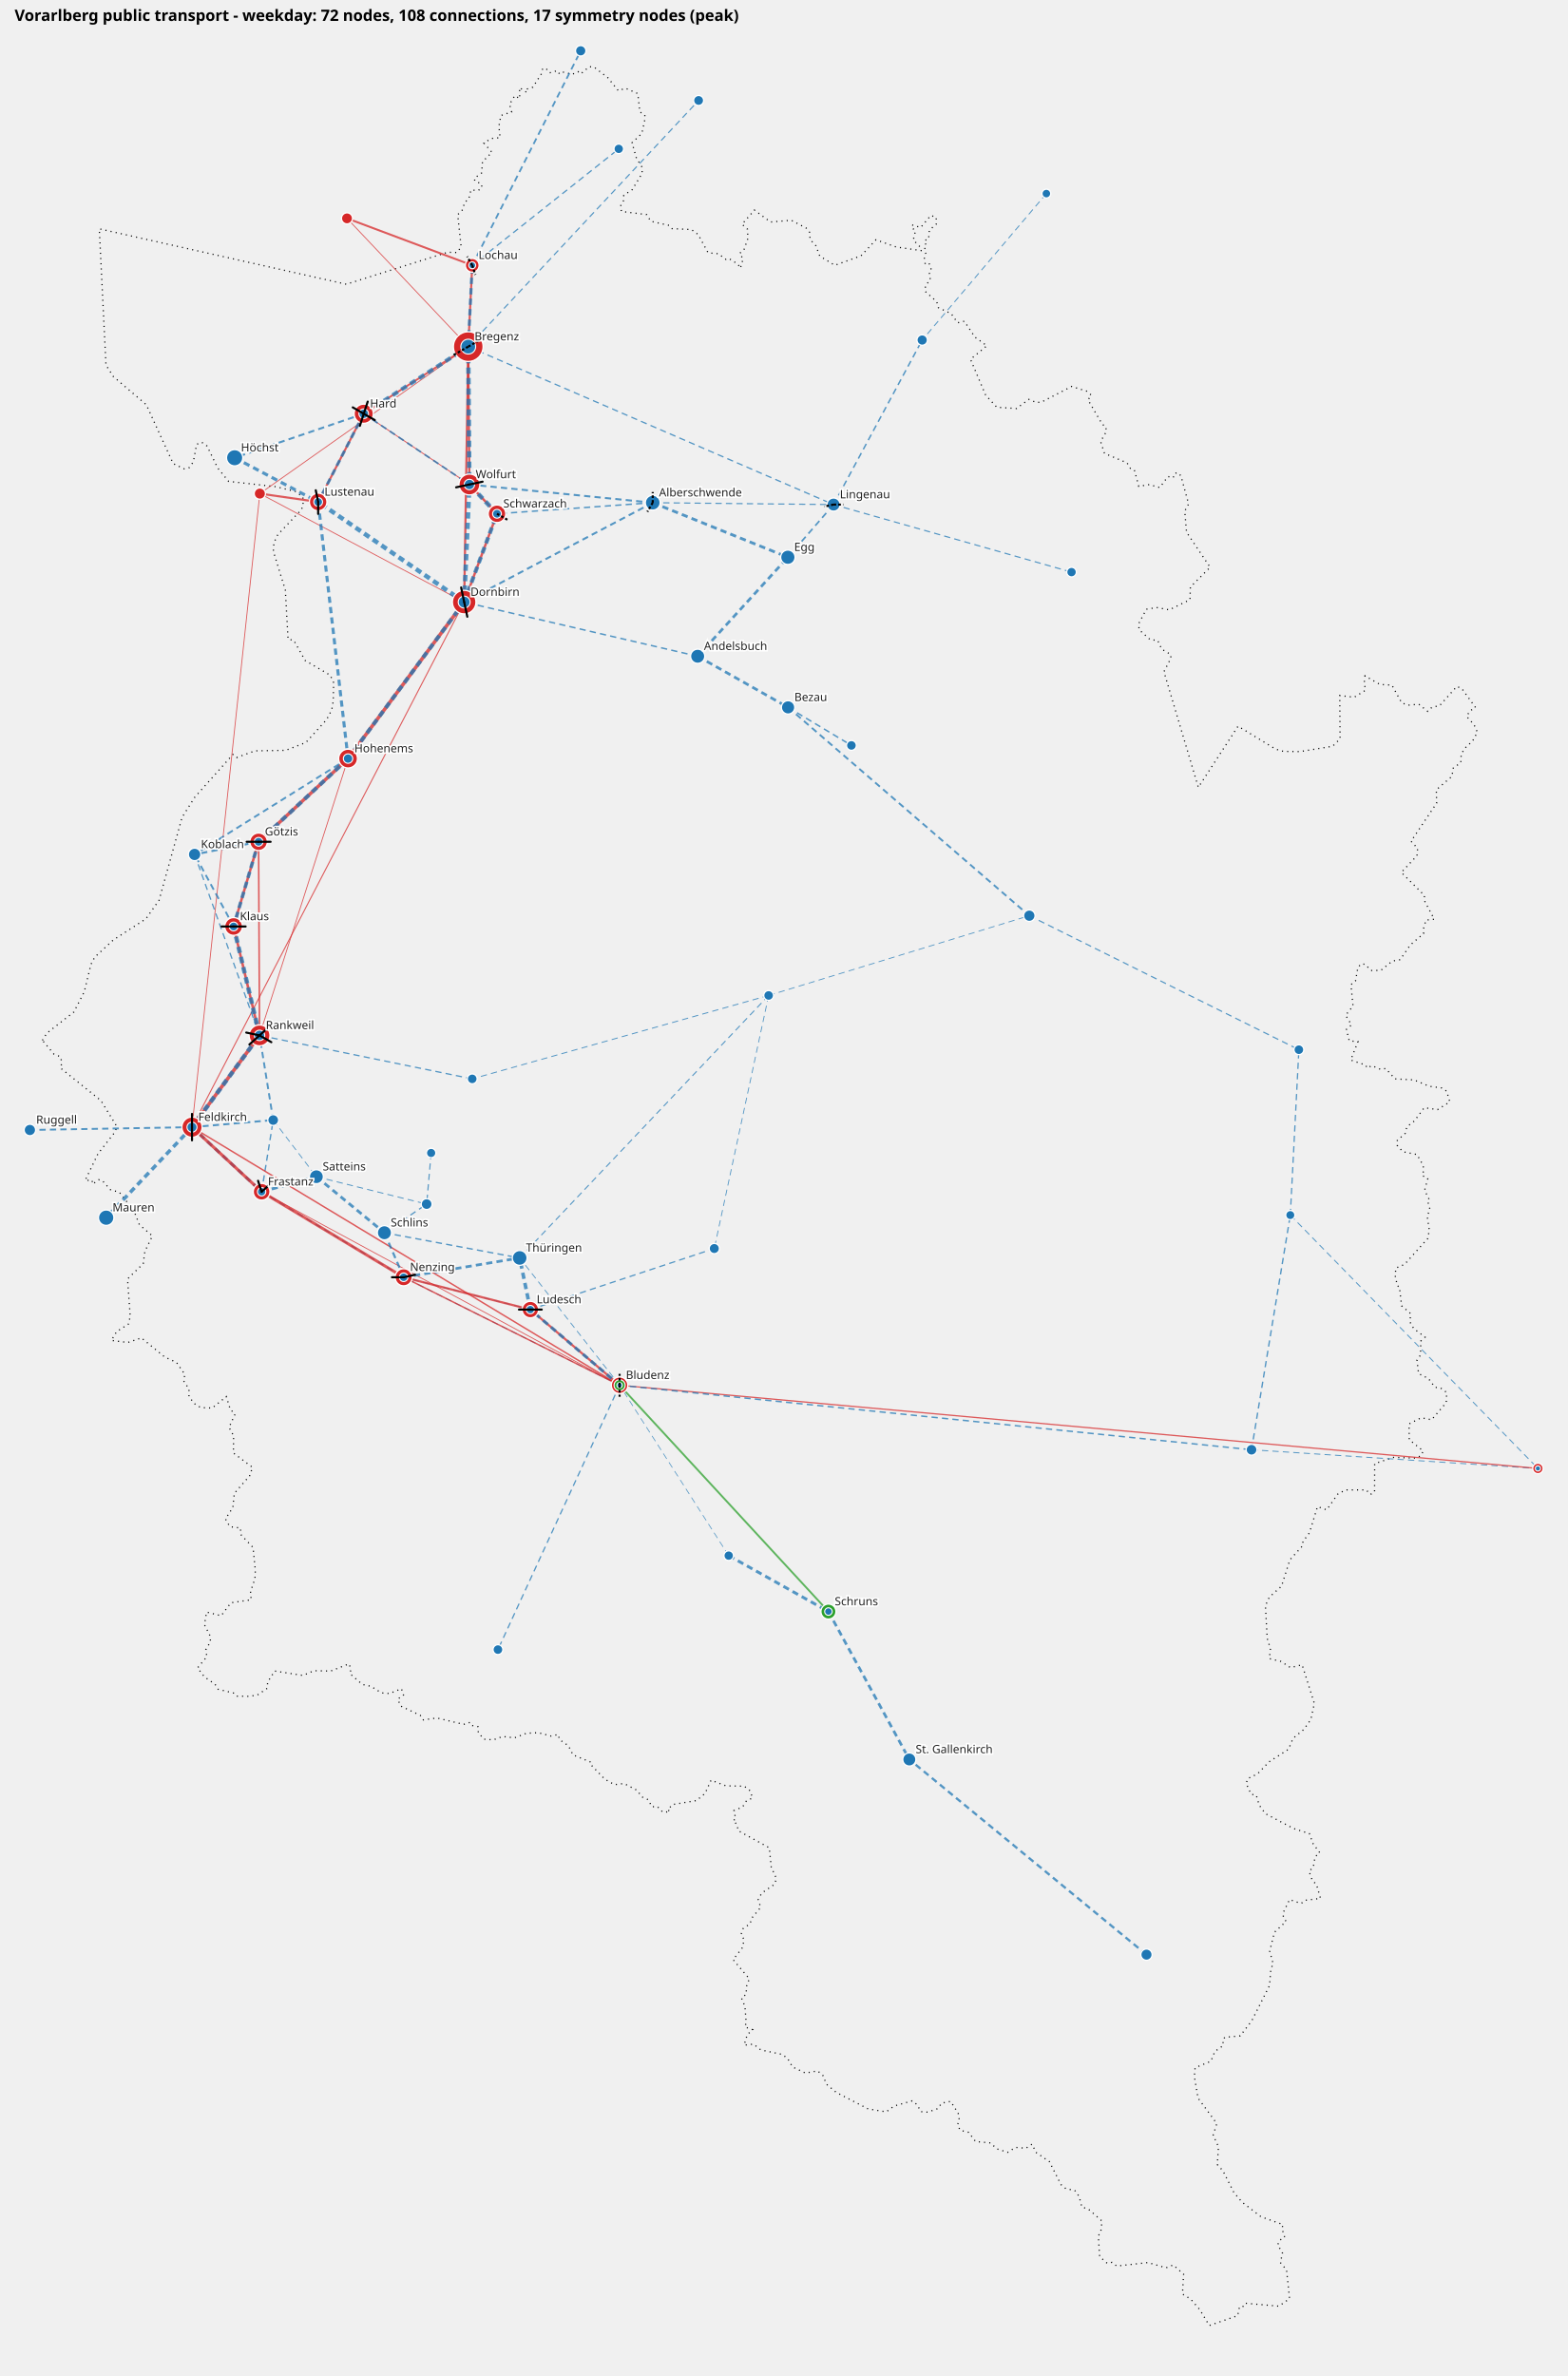
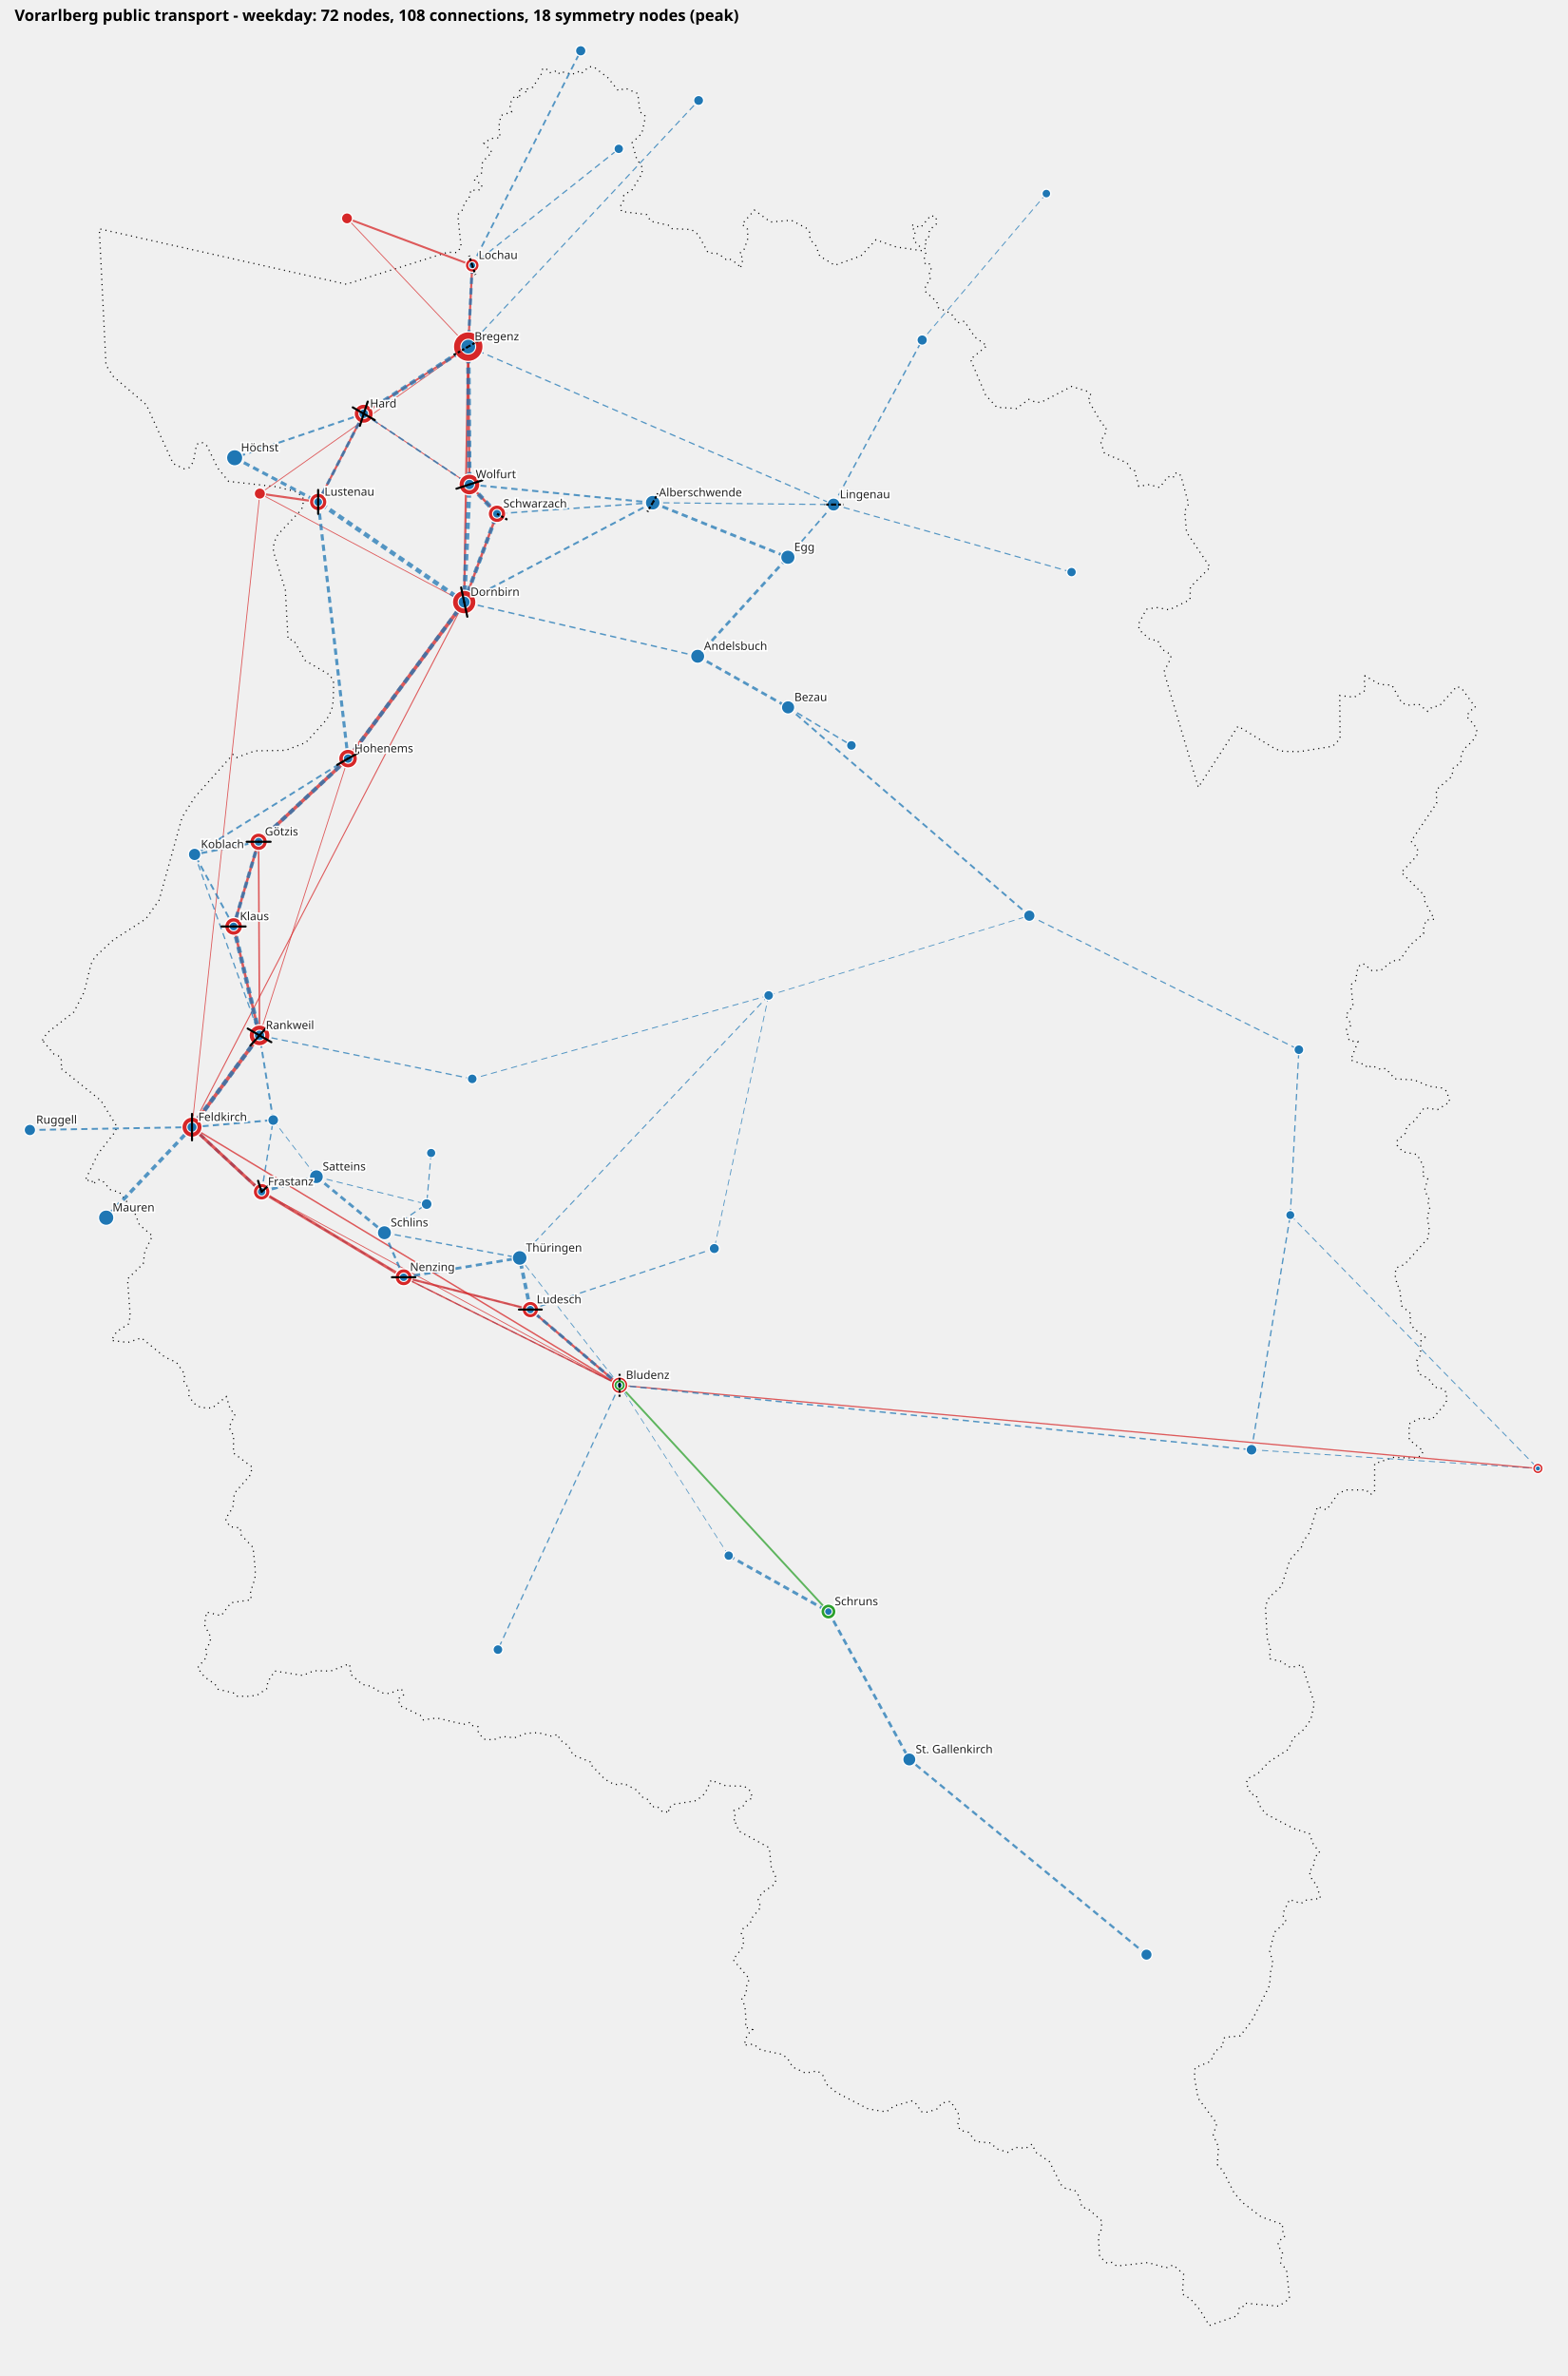
<svg xmlns="http://www.w3.org/2000/svg" width="1500" height="2273" style="background:#f3f5f8;font-family:sans-serif">
  <polyline fill="none" stroke="#000" stroke-width="1.2" stroke-dasharray="1 4" points="40.6,995.2 44.9,988.3 70.6,968.2 80.6,948.9 87.0,922.6 90.6,915.7 108.4,899.2 139.5,879.1 152.2,861.2 174.2,781.9 186.4,762.6 222.8,721.8 226.4,724.7 244.0,718.3 273.4,717.8 292.7,710.3 312.4,688.5 317.4,679.1 318.8,670.9 319.2,653.1 316.0,646.0 292.0,631.9 281.0,612.5 275.6,611.6 273.0,564.5 261.5,527.3 262.1,519.2 265.8,511.4 288.0,488.0 290.0,484.0 289.8,475.5 282.8,470.2 264.0,465.6 218.7,460.5 208.2,447.6 198.1,426.7 193.0,423.1 188.1,425.1 185.0,441.8 181.1,447.3 176.2,448.5 165.7,443.5 140.0,387.2 108.5,360.3 101.4,349.3 95.0,218.9 331.3,271.9 428.4,241.3 437.2,241.6 441.2,236.2 437.9,205.4 442.6,200.6 444.6,193.4 448.4,190.7 450.6,181.7 457.5,182.3 461.0,179.5 460.8,176.0 454.2,173.1 454.0,170.5 460.8,165.4 461.6,154.8 470.7,145.7 463.0,136.9 469.8,132.5 478.5,131.7 477.3,120.9 479.2,110.5 489.5,107.1 487.5,99.8 492.5,91.5 497.2,94.3 497.1,83.8 504.2,88.6 504.6,85.1 509.8,83.4 517.8,70.9 519.2,65.6 522.5,65.6 525.8,69.7 533.2,67.6 535.3,70.7 538.4,68.9 547.5,71.1 553.1,68.6 555.6,70.7 563.8,63.8 568.4,64.2 581.6,74.4 591.6,86.8 598.4,84.4 610.2,89.5 612.2,107.1 616.9,109.9 617.1,113.7 614.1,127.6 604.7,136.6 608.9,151.3 614.1,159.6 614.4,165.8 604.9,181.4 596.8,186.8 596.5,192.0 593.6,197.2 594.6,202.3 618.7,205.3 622.7,211.7 640.1,215.6 642.9,218.7 661.5,219.6 668.0,224.4 677.5,241.9 687.2,242.7 694.5,248.1 697.1,247.1 706.1,252.8 708.3,256.7 711.0,247.5 707.5,242.5 711.8,238.9 715.6,227.9 715.1,219.2 709.9,214.5 721.8,201.0 737.2,212.4 757.0,210.7 771.2,218.1 774.7,222.4 775.0,229.0 780.6,235.1 784.3,245.0 798.7,253.8 823.8,244.7 838.1,229.4 857.5,236.3 881.3,239.7 881.6,237.6 873.8,229.5 875.9,220.7 872.9,218.3 872.6,215.2 880.9,217.6 890.5,206.1 895.7,207.9 895.8,214.3 889.2,220.2 888.4,228.7 884.5,230.0 886.4,236.1 884.4,238.1 885.8,242.8 884.4,246.8 885.2,252.6 888.9,251.9 891.2,258.6 889.2,261.7 890.1,267.8 885.5,272.9 885.0,278.6 896.2,288.6 897.8,294.3 910.1,300.1 916.2,308.8 922.6,307.3 932.8,322.5 944.2,330.8 928.5,343.7 943.0,378.0 953.7,389.6 972.5,390.8 984.3,382.1 991.9,385.2 997.1,384.3 1025.3,369.7 1039.6,374.2 1044.2,378.1 1040.9,382.5 1054.8,406.2 1057.8,407.7 1058.6,412.6 1053.0,422.4 1056.7,433.7 1078.3,442.8 1081.5,448.1 1085.3,449.7 1089.5,465.2 1099.5,463.6 1109.6,466.4 1117.4,455.9 1122.6,456.8 1123.4,453.1 1126.6,452.1 1129.8,455.1 1137.2,482.1 1133.5,488.9 1135.2,509.1 1157.8,542.7 1138.9,561.6 1138.5,573.7 1118.7,583.4 1106.7,581.2 1096.8,582.8 1089.6,596.3 1089.7,602.3 1100.5,612.0 1107.6,612.6 1111.5,621.0 1120.2,626.2 1120.2,629.7 1113.6,642.6 1146.5,753.2 1184.5,694.7 1220.5,716.7 1227.9,718.8 1243.9,719.0 1275.0,713.9 1282.1,706.8 1281.8,665.4 1295.6,667.0 1305.0,661.3 1306.6,659.4 1305.1,653.9 1306.0,646.6 1320.3,654.8 1331.7,655.4 1341.1,672.4 1347.2,674.6 1357.5,673.7 1365.9,680.5 1370.1,676.5 1377.3,675.1 1393.8,656.7 1398.5,658.6 1411.7,676.8 1406.2,680.2 1403.2,685.4 1410.2,693.1 1413.5,700.5 1408.9,708.9 1401.1,716.1 1398.0,721.9 1397.6,729.6 1390.4,734.8 1389.1,742.7 1374.2,755.6 1374.5,768.3 1350.0,804.8 1356.3,811.6 1355.7,818.6 1340.7,834.6 1362.9,856.7 1362.5,861.1 1372.3,879.4 1364.3,880.2 1361.3,890.6 1362.1,893.0 1349.2,904.1 1339.6,918.1 1332.1,919.4 1321.1,928.3 1311.7,928.4 1305.9,922.4 1301.7,922.3 1299.0,926.4 1296.9,938.3 1292.5,942.0 1294.5,962.4 1287.4,971.3 1293.1,980.4 1288.2,984.8 1290.9,995.7 1299.2,996.5 1292.3,1014.1 1306.5,1018.9 1308.1,1021.8 1312.5,1019.4 1320.8,1023.0 1325.7,1022.2 1334.7,1032.1 1352.8,1033.1 1367.5,1039.2 1379.4,1040.8 1384.1,1043.9 1387.1,1054.1 1375.4,1061.5 1362.6,1059.7 1353.2,1072.4 1346.0,1077.9 1344.5,1084.2 1336.9,1090.9 1336.7,1095.6 1342.1,1101.8 1355.7,1104.5 1361.4,1114.5 1362.3,1119.4 1360.6,1124.4 1366.0,1127.6 1363.0,1138.7 1367.9,1148.5 1366.5,1151.1 1368.0,1156.6 1365.5,1163.8 1367.5,1176.9 1365.9,1184.9 1343.8,1209.6 1335.5,1213.1 1334.8,1220.2 1336.9,1230.0 1338.9,1231.3 1341.0,1249.2 1349.7,1256.7 1348.9,1264.6 1352.5,1270.9 1363.4,1279.2 1359.3,1283.0 1359.1,1296.3 1355.7,1301.1 1357.2,1314.1 1366.5,1318.6 1373.0,1327.2 1378.0,1327.6 1384.1,1332.1 1383.7,1341.8 1369.7,1358.2 1359.7,1356.3 1348.1,1362.2 1348.3,1377.3 1361.7,1388.1 1359.5,1392.6 1354.4,1394.9 1333.1,1394.2 1315.2,1400.2 1315.1,1427.3 1311.1,1429.7 1307.1,1425.3 1288.4,1425.3 1280.5,1428.5 1269.3,1444.4 1260.5,1441.3 1252.8,1466.4 1246.6,1474.7 1246.3,1478.7 1234.1,1492.2 1226.1,1517.4 1214.4,1528.0 1210.7,1536.1 1212.4,1567.5 1215.5,1577.2 1214.4,1586.7 1225.5,1589.4 1234.7,1595.3 1245.8,1592.6 1257.5,1629.6 1254.1,1645.1 1247.3,1654.6 1237.1,1663.0 1232.8,1673.4 1214.1,1685.5 1203.1,1697.0 1193.7,1701.5 1192.3,1706.2 1197.0,1716.5 1201.9,1717.3 1204.7,1726.8 1210.6,1735.0 1237.5,1749.2 1252.7,1754.1 1256.2,1763.6 1262.7,1772.5 1258.2,1776.2 1256.4,1786.5 1252.4,1790.1 1255.6,1799.1 1259.5,1802.7 1263.4,1816.1 1248.8,1817.9 1244.8,1821.0 1233.8,1817.2 1227.8,1829.6 1227.8,1834.1 1230.5,1838.1 1219.3,1848.5 1214.8,1866.6 1218.1,1878.7 1215.9,1883.6 1214.6,1899.5 1197.6,1933.2 1186.6,1947.6 1171.8,1949.0 1170.1,1951.2 1170.2,1956.9 1162.3,1962.6 1158.5,1971.9 1143.4,1978.1 1142.7,1986.5 1146.2,2007.1 1164.2,2031.5 1160.7,2042.7 1165.8,2053.7 1164.6,2070.7 1170.1,2076.8 1180.6,2097.6 1188.5,2106.8 1206.5,2120.7 1227.4,2128.1 1226.6,2132.2 1229.1,2140.2 1223.9,2143.4 1222.5,2147.6 1227.0,2155.5 1225.0,2164.5 1230.9,2171.5 1233.8,2199.1 1223.5,2206.2 1191.5,2203.4 1190.0,2206.3 1185.9,2206.7 1184.1,2215.3 1157.0,2224.7 1147.8,2209.4 1139.0,2199.3 1131.3,2194.6 1132.4,2175.6 1122.5,2166.8 1115.6,2169.5 1098.3,2164.5 1068.4,2167.8 1063.8,2164.3 1059.3,2165.2 1052.1,2158.8 1050.8,2138.8 1053.1,2135.5 1054.4,2124.8 1040.8,2112.9 1035.1,2111.6 1032.5,2101.3 1028.2,2095.3 1020.0,2094.0 1015.1,2089.9 1004.0,2067.9 991.2,2059.1 987.4,2051.2 981.6,2055.1 971.6,2054.3 964.1,2059.0 954.0,2055.8 947.5,2050.0 933.4,2048.7 926.7,2039.9 918.5,2037.9 916.2,2032.3 917.9,2028.5 916.7,2021.5 909.5,2010.3 900.7,2012.0 897.6,2017.1 887.6,2020.6 880.9,2020.1 877.6,2013.5 872.7,2009.8 855.5,2014.7 847.9,2020.3 830.6,2017.5 800.1,2001.7 790.4,1993.6 787.8,1986.0 782.3,1981.1 770.6,1983.2 758.3,1977.4 753.4,1969.0 748.1,1965.3 728.0,1961.1 720.9,1955.5 711.9,1956.5 714.9,1946.5 720.1,1941.7 712.7,1939.1 713.9,1934.9 712.7,1919.4 709.4,1911.4 713.9,1907.9 714.2,1900.2 716.9,1893.0 701.4,1874.7 710.5,1863.0 711.8,1855.5 709.1,1850.3 711.0,1844.9 717.7,1840.3 719.2,1835.0 727.8,1824.7 725.4,1817.3 728.8,1811.0 740.9,1802.7 742.9,1797.2 737.9,1786.2 736.0,1767.7 706.3,1751.3 705.0,1745.2 701.3,1741.8 703.9,1740.0 702.2,1732.1 710.4,1728.7 714.1,1722.9 720.0,1720.0 717.6,1713.1 712.1,1708.8 694.5,1708.4 680.3,1703.0 674.6,1715.6 666.4,1722.5 643.6,1726.3 638.8,1731.1 641.1,1733.2 634.1,1733.6 628.8,1728.1 623.7,1728.5 620.2,1721.7 614.1,1719.0 609.5,1712.7 597.0,1706.2 587.9,1707.3 578.6,1702.0 566.0,1688.9 565.7,1685.9 548.2,1678.8 543.8,1670.0 535.4,1664.3 534.0,1659.3 527.2,1660.8 515.2,1657.6 503.8,1658.1 492.2,1662.5 480.9,1661.2 472.1,1664.4 463.0,1663.8 457.6,1657.5 457.3,1651.8 451.7,1650.7 449.8,1647.7 443.6,1649.6 418.0,1643.5 405.0,1645.3 402.1,1641.0 383.2,1632.0 380.6,1625.4 386.0,1621.6 384.1,1615.5 372.7,1620.1 364.9,1619.5 354.9,1613.2 346.6,1611.4 334.8,1601.1 335.8,1596.8 333.9,1591.7 316.4,1598.6 300.3,1598.3 289.9,1602.8 262.8,1598.6 256.1,1609.1 255.6,1615.2 246.3,1621.5 238.7,1622.8 226.4,1622.6 223.6,1619.7 208.7,1616.0 205.7,1611.2 195.5,1604.1 189.0,1595.6 197.9,1584.9 196.9,1578.2 201.3,1570.6 201.2,1565.3 195.6,1554.3 197.6,1542.2 211.6,1545.7 220.9,1533.3 240.3,1530.4 239.7,1522.7 243.9,1510.3 244.3,1502.3 242.1,1480.4 230.1,1467.7 230.2,1461.8 219.9,1460.5 215.7,1453.1 222.8,1442.1 224.2,1428.6 238.8,1411.9 241.6,1403.8 223.3,1390.0 223.5,1373.5 219.1,1365.5 225.0,1352.7 220.4,1348.5 216.5,1336.1 203.0,1347.0 192.1,1346.6 185.5,1342.5 180.8,1335.7 180.8,1328.7 175.6,1320.9 176.9,1314.9 168.8,1303.3 157.6,1298.2 135.3,1279.9 122.3,1284.3 106.5,1282.3 111.6,1273.9 122.8,1266.7 124.6,1259.5 122.0,1223.5 137.0,1208.9 138.6,1197.2 145.8,1182.3 133.4,1171.7 128.0,1158.0 114.2,1140.6 105.6,1138.1 97.9,1129.4 94.5,1128.6 88.6,1132.8 88.1,1129.1 81.5,1129.2 93.7,1103.8 110.6,1082.2 111.5,1077.2 96.5,1052.8 57.7,1021.6 59.2,1017.1 58.0,1011.0 51.6,1008.4 40.6,995.2" />
  <line x1="697.2" y1="1488.2" x2="592.8" y2="1325.2" stroke="#1f77b4" stroke-width="0.7" stroke-opacity=".75" stroke-dasharray="6 4" />
  <line x1="507.4" y1="1252.8" x2="386.2" y2="1221.9" stroke="#1f77b4" stroke-width="0.7" stroke-opacity=".75" stroke-dasharray="6 4" />
  <line x1="261.4" y1="1071.5" x2="302.7" y2="1125.7" stroke="#1f77b4" stroke-width="0.8" stroke-opacity=".75" stroke-dasharray="6 4" />
  <line x1="592.8" y1="1325.2" x2="497.2" y2="1203.4" stroke="#1f77b4" stroke-width="0.8" stroke-opacity=".75" stroke-dasharray="6 4" />
  <line x1="592.8" y1="1325.2" x2="250.3" y2="1140.1" stroke="#d62728" stroke-width="0.8" stroke-opacity=".75" />
  <line x1="592.8" y1="1325.2" x2="386.2" y2="1221.9" stroke="#1f77b4" stroke-width="0.8" stroke-opacity=".75" stroke-dasharray="6 4" />
  <line x1="183.7" y1="1078.3" x2="248.6" y2="472.2" stroke="#d62728" stroke-width="0.8" stroke-opacity=".75" />
  <line x1="735.4" y1="952.3" x2="984.8" y2="876.0" stroke="#1f77b4" stroke-width="0.8" stroke-opacity=".75" stroke-dasharray="6 4" />
  <line x1="735.4" y1="952.3" x2="683.4" y2="1194.4" stroke="#1f77b4" stroke-width="0.8" stroke-opacity=".75" stroke-dasharray="6 4" />
  <line x1="448.0" y1="331.6" x2="248.6" y2="472.2" stroke="#d62728" stroke-width="0.8" stroke-opacity=".75" />
  <line x1="448.0" y1="331.6" x2="332.0" y2="208.9" stroke="#d62728" stroke-width="0.8" stroke-opacity=".75" />
  <line x1="444.1" y1="576.0" x2="248.6" y2="472.2" stroke="#d62728" stroke-width="0.8" stroke-opacity=".75" />
  <line x1="333.0" y1="725.7" x2="248.3" y2="990.5" stroke="#d62728" stroke-width="0.8" stroke-opacity=".75" />
  <line x1="1197.4" y1="1386.9" x2="1471.4" y2="1404.8" stroke="#1f77b4" stroke-width="0.9" stroke-opacity=".75" stroke-dasharray="6 4" />
  <line x1="1234.5" y1="1162.4" x2="1471.4" y2="1404.8" stroke="#1f77b4" stroke-width="0.9" stroke-opacity=".75" stroke-dasharray="6 4" />
  <line x1="735.4" y1="952.3" x2="451.8" y2="1032.1" stroke="#1f77b4" stroke-width="0.9" stroke-opacity=".75" stroke-dasharray="6 4" />
  <line x1="302.7" y1="1125.7" x2="408.2" y2="1151.9" stroke="#1f77b4" stroke-width="0.9" stroke-opacity=".75" stroke-dasharray="6 4" />
  <line x1="1001.1" y1="185.2" x2="882.3" y2="325.3" stroke="#1f77b4" stroke-width="0.9" stroke-opacity=".75" stroke-dasharray="6 4" />
  <line x1="348.0" y1="395.8" x2="449.1" y2="463.5" stroke="#d62728" stroke-width="0.9" stroke-opacity=".75" />
  <line x1="735.4" y1="952.3" x2="497.2" y2="1203.4" stroke="#1f77b4" stroke-width="1.0" stroke-opacity=".75" stroke-dasharray="6 4" />
  <line x1="444.1" y1="576.0" x2="183.7" y2="1078.3" stroke="#d62728" stroke-width="1.0" stroke-opacity=".75" />
  <line x1="797.5" y1="482.7" x2="1025.2" y2="547.3" stroke="#1f77b4" stroke-width="1.1" stroke-opacity=".75" stroke-dasharray="6 4" />
  <line x1="624.5" y1="480.9" x2="797.5" y2="482.7" stroke="#1f77b4" stroke-width="1.1" stroke-opacity=".75" stroke-dasharray="6 4" />
  <line x1="984.8" y1="876.0" x2="1242.7" y2="1004.2" stroke="#1f77b4" stroke-width="1.1" stroke-opacity=".75" stroke-dasharray="6 4" />
  <line x1="448.0" y1="331.6" x2="668.4" y2="96.1" stroke="#1f77b4" stroke-width="1.1" stroke-opacity=".75" stroke-dasharray="6 4" />
  <line x1="412.5" y1="1103.0" x2="408.2" y2="1151.9" stroke="#1f77b4" stroke-width="1.1" stroke-opacity=".75" stroke-dasharray="6 4" />
  <line x1="448.0" y1="331.6" x2="797.5" y2="482.7" stroke="#1f77b4" stroke-width="1.2" stroke-opacity=".75" stroke-dasharray="6 4" />
  <line x1="592.8" y1="1325.2" x2="1471.4" y2="1404.8" stroke="#d62728" stroke-width="1.2" stroke-opacity=".75" />
  <line x1="186.2" y1="817.4" x2="248.3" y2="990.5" stroke="#1f77b4" stroke-width="1.2" stroke-opacity=".75" stroke-dasharray="6 4" />
  <line x1="507.4" y1="1252.8" x2="683.4" y2="1194.4" stroke="#1f77b4" stroke-width="1.2" stroke-opacity=".75" stroke-dasharray="6 4" />
  <line x1="451.8" y1="253.8" x2="592.0" y2="142.4" stroke="#1f77b4" stroke-width="1.2" stroke-opacity=".75" stroke-dasharray="6 4" />
  <line x1="250.3" y1="1140.1" x2="386.2" y2="1221.9" stroke="#1f77b4" stroke-width="1.2" stroke-opacity=".75" stroke-dasharray="6 4" />
  <line x1="1234.5" y1="1162.4" x2="1242.7" y2="1004.2" stroke="#1f77b4" stroke-width="1.2" stroke-opacity=".75" stroke-dasharray="6 4" />
  <line x1="367.8" y1="1179.3" x2="408.2" y2="1151.9" stroke="#1f77b4" stroke-width="1.2" stroke-opacity=".75" stroke-dasharray="6 4" />
  <line x1="592.8" y1="1325.2" x2="476.4" y2="1578.1" stroke="#1f77b4" stroke-width="1.2" stroke-opacity=".75" stroke-dasharray="6 4" />
  <line x1="451.8" y1="1032.1" x2="248.3" y2="990.5" stroke="#1f77b4" stroke-width="1.2" stroke-opacity=".75" stroke-dasharray="6 4" />
  <line x1="1197.4" y1="1386.9" x2="1234.5" y2="1162.4" stroke="#1f77b4" stroke-width="1.3" stroke-opacity=".75" stroke-dasharray="6 4" />
  <line x1="250.3" y1="1140.1" x2="261.4" y2="1071.5" stroke="#1f77b4" stroke-width="1.3" stroke-opacity=".75" stroke-dasharray="6 4" />
  <line x1="367.8" y1="1179.3" x2="497.2" y2="1203.4" stroke="#1f77b4" stroke-width="1.3" stroke-opacity=".75" stroke-dasharray="6 4" />
  <line x1="754.0" y1="676.7" x2="814.6" y2="713.1" stroke="#1f77b4" stroke-width="1.4" stroke-opacity=".75" stroke-dasharray="6 4" />
  <line x1="592.8" y1="1325.2" x2="1197.4" y2="1386.9" stroke="#1f77b4" stroke-width="1.4" stroke-opacity=".75" stroke-dasharray="6 4" />
  <line x1="592.8" y1="1325.2" x2="183.7" y2="1078.3" stroke="#d62728" stroke-width="1.4" stroke-opacity=".75" />
  <line x1="592.8" y1="1325.2" x2="386.2" y2="1221.9" stroke="#d62728" stroke-width="1.4" stroke-opacity=".75" />
  <line x1="667.5" y1="627.8" x2="444.1" y2="576.0" stroke="#1f77b4" stroke-width="1.4" stroke-opacity=".75" stroke-dasharray="6 4" />
  <line x1="797.5" y1="482.7" x2="882.3" y2="325.3" stroke="#1f77b4" stroke-width="1.4" stroke-opacity=".75" stroke-dasharray="6 4" />
  <line x1="624.5" y1="480.9" x2="475.5" y2="491.5" stroke="#1f77b4" stroke-width="1.4" stroke-opacity=".75" stroke-dasharray="6 4" />
  <line x1="247.4" y1="805.3" x2="248.3" y2="990.5" stroke="#d62728" stroke-width="1.5" stroke-opacity=".75" />
  <line x1="753.8" y1="533.1" x2="797.5" y2="482.7" stroke="#1f77b4" stroke-width="1.6" stroke-opacity=".75" stroke-dasharray="6 4" />
  <line x1="451.8" y1="253.8" x2="555.6" y2="48.6" stroke="#1f77b4" stroke-width="1.7" stroke-opacity=".75" stroke-dasharray="6 4" />
  <line x1="348.0" y1="395.8" x2="449.1" y2="463.5" stroke="#1f77b4" stroke-width="1.7" stroke-opacity=".75" stroke-dasharray="6 4" />
  <line x1="223.5" y1="886.3" x2="186.2" y2="817.4" stroke="#1f77b4" stroke-width="1.8" stroke-opacity=".75" stroke-dasharray="6 4" />
  <line x1="333.0" y1="725.7" x2="186.2" y2="817.4" stroke="#1f77b4" stroke-width="1.8" stroke-opacity=".75" stroke-dasharray="6 4" />
  <line x1="183.7" y1="1078.3" x2="28.6" y2="1081.0" stroke="#1f77b4" stroke-width="1.8" stroke-opacity=".75" stroke-dasharray="6 4" />
  <line x1="754.0" y1="676.7" x2="984.8" y2="876.0" stroke="#1f77b4" stroke-width="1.8" stroke-opacity=".75" stroke-dasharray="6 4" />
  <line x1="448.0" y1="331.6" x2="348.0" y2="395.8" stroke="#d62728" stroke-width="1.8" stroke-opacity=".75" />
  <line x1="592.8" y1="1325.2" x2="792.6" y2="1541.7" stroke="#2ca02c" stroke-width="1.8" stroke-opacity=".75" />
  <line x1="261.4" y1="1071.5" x2="248.3" y2="990.5" stroke="#1f77b4" stroke-width="1.8" stroke-opacity=".75" stroke-dasharray="6 4" />
  <line x1="348.0" y1="395.8" x2="224.5" y2="437.9" stroke="#1f77b4" stroke-width="1.9" stroke-opacity=".75" stroke-dasharray="6 4" />
  <line x1="624.5" y1="480.9" x2="444.1" y2="576.0" stroke="#1f77b4" stroke-width="1.9" stroke-opacity=".75" stroke-dasharray="6 4" />
  <line x1="183.7" y1="1078.3" x2="261.4" y2="1071.5" stroke="#1f77b4" stroke-width="1.9" stroke-opacity=".75" stroke-dasharray="6 4" />
  <line x1="624.5" y1="480.9" x2="449.1" y2="463.5" stroke="#1f77b4" stroke-width="1.9" stroke-opacity=".75" stroke-dasharray="6 4" />
  <line x1="332.0" y1="208.9" x2="451.8" y2="253.8" stroke="#d62728" stroke-width="1.9" stroke-opacity=".75" />
  <line x1="247.4" y1="805.3" x2="186.2" y2="817.4" stroke="#1f77b4" stroke-width="2.0" stroke-opacity=".75" stroke-dasharray="6 4" />
  <line x1="448.0" y1="331.6" x2="451.8" y2="253.8" stroke="#d62728" stroke-width="2.0" stroke-opacity=".75" />
  <line x1="304.4" y1="480.2" x2="248.6" y2="472.2" stroke="#d62728" stroke-width="2.0" stroke-opacity=".75" />
  <line x1="348.0" y1="395.8" x2="304.4" y2="480.2" stroke="#d62728" stroke-width="2.0" stroke-opacity=".75" />
  <line x1="448.0" y1="331.6" x2="449.1" y2="463.5" stroke="#d62728" stroke-width="2.1" stroke-opacity=".75" />
  <line x1="448.0" y1="331.6" x2="444.1" y2="576.0" stroke="#d62728" stroke-width="2.1" stroke-opacity=".75" />
  <line x1="507.4" y1="1252.8" x2="386.2" y2="1221.9" stroke="#d62728" stroke-width="2.1" stroke-opacity=".75" />
  <line x1="592.8" y1="1325.2" x2="507.4" y2="1252.8" stroke="#d62728" stroke-width="2.1" stroke-opacity=".75" />
  <line x1="386.2" y1="1221.9" x2="367.8" y2="1179.3" stroke="#1f77b4" stroke-width="2.1" stroke-opacity=".75" stroke-dasharray="6 4" />
  <line x1="1096.9" y1="1869.9" x2="870.0" y2="1683.2" stroke="#1f77b4" stroke-width="2.2" stroke-opacity=".75" stroke-dasharray="6 4" />
  <line x1="475.5" y1="491.5" x2="449.1" y2="463.5" stroke="#d62728" stroke-width="2.3" stroke-opacity=".75" />
  <line x1="444.1" y1="576.0" x2="475.5" y2="491.5" stroke="#d62728" stroke-width="2.3" stroke-opacity=".75" />
  <line x1="247.4" y1="805.3" x2="223.5" y2="886.3" stroke="#d62728" stroke-width="2.4" stroke-opacity=".75" />
  <line x1="223.5" y1="886.3" x2="248.3" y2="990.5" stroke="#d62728" stroke-width="2.4" stroke-opacity=".75" />
  <line x1="792.6" y1="1541.7" x2="870.0" y2="1683.2" stroke="#1f77b4" stroke-width="2.6" stroke-opacity=".75" stroke-dasharray="6 4" />
  <line x1="667.5" y1="627.8" x2="754.0" y2="676.7" stroke="#1f77b4" stroke-width="2.6" stroke-opacity=".75" stroke-dasharray="6 4" />
  <line x1="386.2" y1="1221.9" x2="497.2" y2="1203.4" stroke="#1f77b4" stroke-width="2.6" stroke-opacity=".75" stroke-dasharray="6 4" />
  <line x1="667.5" y1="627.8" x2="753.8" y2="533.1" stroke="#1f77b4" stroke-width="2.6" stroke-opacity=".75" stroke-dasharray="6 4" />
  <line x1="302.7" y1="1125.7" x2="367.8" y2="1179.3" stroke="#1f77b4" stroke-width="2.7" stroke-opacity=".75" stroke-dasharray="6 4" />
  <line x1="624.5" y1="480.9" x2="753.8" y2="533.1" stroke="#1f77b4" stroke-width="2.7" stroke-opacity=".75" stroke-dasharray="6 4" />
  <line x1="348.0" y1="395.8" x2="304.4" y2="480.2" stroke="#1f77b4" stroke-width="2.8" stroke-opacity=".75" stroke-dasharray="6 4" />
  <line x1="183.7" y1="1078.3" x2="250.3" y2="1140.1" stroke="#1f77b4" stroke-width="2.8" stroke-opacity=".75" stroke-dasharray="6 4" />
  <line x1="250.3" y1="1140.1" x2="386.2" y2="1221.9" stroke="#d62728" stroke-width="2.8" stroke-opacity=".75" />
  <line x1="250.3" y1="1140.1" x2="302.7" y2="1125.7" stroke="#1f77b4" stroke-width="2.8" stroke-opacity=".75" stroke-dasharray="6 4" />
  <line x1="697.2" y1="1488.2" x2="792.6" y2="1541.7" stroke="#1f77b4" stroke-width="2.8" stroke-opacity=".75" stroke-dasharray="6 4" />
  <line x1="333.0" y1="725.7" x2="304.4" y2="480.2" stroke="#1f77b4" stroke-width="2.9" stroke-opacity=".75" stroke-dasharray="6 4" />
  <line x1="183.7" y1="1078.3" x2="250.3" y2="1140.1" stroke="#d62728" stroke-width="2.9" stroke-opacity=".75" />
  <line x1="592.8" y1="1325.2" x2="507.4" y2="1252.8" stroke="#1f77b4" stroke-width="2.9" stroke-opacity=".75" stroke-dasharray="6 4" />
  <line x1="448.0" y1="331.6" x2="451.8" y2="253.8" stroke="#1f77b4" stroke-width="2.9" stroke-opacity=".75" stroke-dasharray="6 4" />
  <line x1="224.5" y1="437.9" x2="304.4" y2="480.2" stroke="#1f77b4" stroke-width="3.0" stroke-opacity=".75" stroke-dasharray="6 4" />
  <line x1="247.4" y1="805.3" x2="333.0" y2="725.7" stroke="#d62728" stroke-width="3.2" stroke-opacity=".75" />
  <line x1="183.7" y1="1078.3" x2="101.6" y2="1164.9" stroke="#1f77b4" stroke-width="3.4" stroke-opacity=".75" stroke-dasharray="6 4" />
  <line x1="183.7" y1="1078.3" x2="248.3" y2="990.5" stroke="#d62728" stroke-width="3.4" stroke-opacity=".75" />
  <line x1="507.4" y1="1252.8" x2="497.2" y2="1203.4" stroke="#1f77b4" stroke-width="3.4" stroke-opacity=".75" stroke-dasharray="6 4" />
  <line x1="247.4" y1="805.3" x2="223.5" y2="886.3" stroke="#1f77b4" stroke-width="3.4" stroke-opacity=".75" stroke-dasharray="6 4" />
  <line x1="444.1" y1="576.0" x2="333.0" y2="725.7" stroke="#d62728" stroke-width="3.4" stroke-opacity=".75" />
  <line x1="444.1" y1="576.0" x2="333.0" y2="725.7" stroke="#1f77b4" stroke-width="3.8" stroke-opacity=".75" stroke-dasharray="6 4" />
  <line x1="247.4" y1="805.3" x2="333.0" y2="725.7" stroke="#1f77b4" stroke-width="3.8" stroke-opacity=".75" stroke-dasharray="6 4" />
  <line x1="444.1" y1="576.0" x2="475.5" y2="491.5" stroke="#1f77b4" stroke-width="3.9" stroke-opacity=".75" stroke-dasharray="6 4" />
  <line x1="448.0" y1="331.6" x2="348.0" y2="395.8" stroke="#1f77b4" stroke-width="3.9" stroke-opacity=".75" stroke-dasharray="6 4" />
  <line x1="475.5" y1="491.5" x2="449.1" y2="463.5" stroke="#1f77b4" stroke-width="4.2" stroke-opacity=".75" stroke-dasharray="6 4" />
  <line x1="444.1" y1="576.0" x2="449.1" y2="463.5" stroke="#1f77b4" stroke-width="4.2" stroke-opacity=".75" stroke-dasharray="6 4" />
  <line x1="223.5" y1="886.3" x2="248.3" y2="990.5" stroke="#1f77b4" stroke-width="4.2" stroke-opacity=".75" stroke-dasharray="6 4" />
  <line x1="444.1" y1="576.0" x2="304.4" y2="480.2" stroke="#1f77b4" stroke-width="4.2" stroke-opacity=".75" stroke-dasharray="6 4" />
  <line x1="183.7" y1="1078.3" x2="248.3" y2="990.5" stroke="#1f77b4" stroke-width="4.2" stroke-opacity=".75" stroke-dasharray="6 4" />
  <line x1="448.0" y1="331.6" x2="449.1" y2="463.5" stroke="#1f77b4" stroke-width="4.2" stroke-opacity=".75" stroke-dasharray="6 4" />
  <circle cx="592.8" cy="1325.2" r="7.9" fill="#d62728" stroke="#fff" stroke-width="1.2" />
  <circle cx="592.8" cy="1325.2" r="5.3" fill="#2ca02c" stroke="#fff" stroke-width="1" />
  <circle cx="592.8" cy="1325.2" r="2.6" fill="#1f77b4" stroke="#fff" stroke-width="1" />
  <line x1="592.8" y1="1325.2" x2="592.8" y2="1314.3" stroke="#000" stroke-width="2" stroke-dasharray="2.5 2" />
  <line x1="592.8" y1="1325.2" x2="592.8" y2="1336.2" stroke="#000" stroke-width="2" stroke-dasharray="2.5 2" />
  <circle cx="448.0" cy="331.6" r="14.2" fill="#d62728" stroke="#fff" stroke-width="1.2" />
  <circle cx="448.0" cy="331.6" r="7.1" fill="#1f77b4" stroke="#fff" stroke-width="1" />
  <line x1="448.0" y1="331.6" x2="463.0" y2="323.0" stroke="#000" stroke-width="2" stroke-dasharray="2.5 2" />
  <line x1="448.0" y1="331.6" x2="433.1" y2="340.2" stroke="#000" stroke-width="2" stroke-dasharray="2.5 2" />
  <circle cx="444.1" cy="576.0" r="11.3" fill="#d62728" stroke="#fff" stroke-width="1.2" />
  <circle cx="444.1" cy="576.0" r="5.7" fill="#1f77b4" stroke="#fff" stroke-width="1" />
  <line x1="444.1" y1="576.0" x2="447.1" y2="590.0" stroke="#000" stroke-width="2" stroke-linecap="round" />
  <line x1="444.1" y1="576.0" x2="441.2" y2="562.0" stroke="#000" stroke-width="2" stroke-linecap="round" />
  <circle cx="183.7" cy="1078.3" r="9.7" fill="#d62728" stroke="#fff" stroke-width="1.2" />
  <circle cx="183.7" cy="1078.3" r="4.8" fill="#1f77b4" stroke="#fff" stroke-width="1" />
  <line x1="183.7" y1="1078.3" x2="183.7" y2="1065.6" stroke="#000" stroke-width="2" stroke-linecap="round" />
  <line x1="183.7" y1="1078.3" x2="183.7" y2="1090.9" stroke="#000" stroke-width="2" stroke-linecap="round" />
  <circle cx="250.3" cy="1140.1" r="8.0" fill="#d62728" stroke="#fff" stroke-width="1.2" />
  <circle cx="250.3" cy="1140.1" r="4.0" fill="#1f77b4" stroke="#fff" stroke-width="1" />
  <line x1="250.3" y1="1140.1" x2="246.9" y2="1129.6" stroke="#000" stroke-width="2" stroke-linecap="round" />
  <line x1="250.3" y1="1140.1" x2="258.5" y2="1132.7" stroke="#000" stroke-width="2" stroke-linecap="round" />
  <circle cx="247.4" cy="805.3" r="8.4" fill="#d62728" stroke="#fff" stroke-width="1.2" />
  <circle cx="247.4" cy="805.3" r="4.2" fill="#1f77b4" stroke="#fff" stroke-width="1" />
  <line x1="247.4" y1="805.3" x2="258.9" y2="805.3" stroke="#000" stroke-width="2" stroke-linecap="round" />
  <line x1="247.4" y1="805.3" x2="236.0" y2="805.3" stroke="#000" stroke-width="2" stroke-linecap="round" />
  <circle cx="348.0" cy="395.8" r="9.2" fill="#d62728" stroke="#fff" stroke-width="1.2" />
  <circle cx="348.0" cy="395.8" r="4.6" fill="#1f77b4" stroke="#fff" stroke-width="1" />
  <line x1="348.0" y1="395.8" x2="351.8" y2="384.2" stroke="#000" stroke-width="2" stroke-linecap="round" />
  <line x1="348.0" y1="395.8" x2="344.3" y2="407.4" stroke="#000" stroke-width="2" stroke-linecap="round" />
  <line x1="348.0" y1="395.8" x2="358.6" y2="401.9" stroke="#000" stroke-width="2" stroke-linecap="round" />
  <line x1="348.0" y1="395.8" x2="337.5" y2="389.7" stroke="#000" stroke-width="2" stroke-linecap="round" />
  <circle cx="333.0" cy="725.7" r="9.0" fill="#d62728" stroke="#fff" stroke-width="1.2" />
  <circle cx="333.0" cy="725.7" r="4.5" fill="#1f77b4" stroke="#fff" stroke-width="1" />
+   <line x1="333.0" y1="725.7" x2="343.4" y2="719.8" stroke="#000" stroke-width="2" stroke-linecap="round" />
+   <line x1="333.0" y1="725.7" x2="322.6" y2="731.7" stroke="#000" stroke-width="2" stroke-linecap="round" />
  <circle cx="223.5" cy="886.3" r="8.5" fill="#d62728" stroke="#fff" stroke-width="1.2" />
  <circle cx="223.5" cy="886.3" r="4.2" fill="#1f77b4" stroke="#fff" stroke-width="1" />
  <line x1="223.5" y1="886.3" x2="235.0" y2="886.3" stroke="#000" stroke-width="2" stroke-linecap="round" />
  <line x1="223.5" y1="886.3" x2="212.0" y2="886.3" stroke="#000" stroke-width="2" stroke-linecap="round" />
  <circle cx="332.0" cy="208.9" r="5.3" fill="#d62728" stroke="#fff" stroke-width="1.2" />
  <circle cx="451.8" cy="253.8" r="6.6" fill="#d62728" stroke="#fff" stroke-width="1.2" />
  <circle cx="451.8" cy="253.8" r="3.3" fill="#1f77b4" stroke="#fff" stroke-width="1" />
  <line x1="451.8" y1="253.8" x2="454.8" y2="262.9" stroke="#000" stroke-width="2" stroke-dasharray="2.5 2" />
-   <line x1="451.8" y1="253.8" x2="447.0" y2="245.4" stroke="#000" stroke-width="2" stroke-dasharray="2.5 2" />
+   <line x1="451.8" y1="253.8" x2="448.9" y2="244.6" stroke="#000" stroke-width="2" stroke-dasharray="2.5 2" />
  <circle cx="507.4" cy="1252.8" r="7.9" fill="#d62728" stroke="#fff" stroke-width="1.2" />
  <circle cx="507.4" cy="1252.8" r="4.0" fill="#1f77b4" stroke="#fff" stroke-width="1" />
  <line x1="507.4" y1="1252.8" x2="518.3" y2="1252.8" stroke="#000" stroke-width="2" stroke-linecap="round" />
  <line x1="507.4" y1="1252.8" x2="496.5" y2="1252.8" stroke="#000" stroke-width="2" stroke-linecap="round" />
  <circle cx="304.4" cy="480.2" r="8.4" fill="#d62728" stroke="#fff" stroke-width="1.2" />
  <circle cx="304.4" cy="480.2" r="4.2" fill="#1f77b4" stroke="#fff" stroke-width="1" />
+   <line x1="304.4" y1="480.2" x2="304.4" y2="468.7" stroke="#000" stroke-width="2" stroke-linecap="round" />
  <line x1="304.4" y1="480.2" x2="304.4" y2="491.6" stroke="#000" stroke-width="2" stroke-linecap="round" />
-   <line x1="304.4" y1="480.2" x2="302.1" y2="469.0" stroke="#000" stroke-width="2" stroke-linecap="round" />
  <circle cx="386.2" cy="1221.9" r="8.2" fill="#d62728" stroke="#fff" stroke-width="1.2" />
  <circle cx="386.2" cy="1221.9" r="4.1" fill="#1f77b4" stroke="#fff" stroke-width="1" />
-   <line x1="386.2" y1="1221.9" x2="397.1" y2="1219.5" stroke="#000" stroke-width="2" stroke-linecap="round" />
+   <line x1="386.2" y1="1221.9" x2="397.4" y2="1221.9" stroke="#000" stroke-width="2" stroke-linecap="round" />
  <line x1="386.2" y1="1221.9" x2="375.0" y2="1221.9" stroke="#000" stroke-width="2" stroke-linecap="round" />
  <circle cx="248.3" cy="990.5" r="10.0" fill="#d62728" stroke="#fff" stroke-width="1.2" />
  <circle cx="248.3" cy="990.5" r="5.0" fill="#1f77b4" stroke="#fff" stroke-width="1" />
-   <line x1="248.3" y1="990.5" x2="258.0" y2="981.8" stroke="#000" stroke-width="2" stroke-linecap="round" />
-   <line x1="248.3" y1="990.5" x2="238.6" y2="999.2" stroke="#000" stroke-width="2" stroke-linecap="round" />
+   <line x1="248.3" y1="990.5" x2="257.0" y2="980.8" stroke="#000" stroke-width="2" stroke-linecap="round" />
+   <line x1="248.3" y1="990.5" x2="239.6" y2="1000.2" stroke="#000" stroke-width="2" stroke-linecap="round" />
  <line x1="248.3" y1="990.5" x2="259.6" y2="997.0" stroke="#000" stroke-width="2" stroke-linecap="round" />
-   <line x1="248.3" y1="990.5" x2="235.6" y2="987.8" stroke="#000" stroke-width="2" stroke-linecap="round" />
+   <line x1="248.3" y1="990.5" x2="237.0" y2="984.0" stroke="#000" stroke-width="2" stroke-linecap="round" />
  <circle cx="1471.4" cy="1404.8" r="5.0" fill="#d62728" stroke="#fff" stroke-width="1.2" />
  <circle cx="1471.4" cy="1404.8" r="2.5" fill="#1f77b4" stroke="#fff" stroke-width="1" />
  <circle cx="792.6" cy="1541.7" r="7.2" fill="#2ca02c" stroke="#fff" stroke-width="1.2" />
  <circle cx="792.6" cy="1541.7" r="3.6" fill="#1f77b4" stroke="#fff" stroke-width="1" />
  <circle cx="475.5" cy="491.5" r="8.4" fill="#d62728" stroke="#fff" stroke-width="1.2" />
  <circle cx="475.5" cy="491.5" r="4.2" fill="#1f77b4" stroke="#fff" stroke-width="1" />
  <line x1="475.5" y1="491.5" x2="485.4" y2="497.2" stroke="#000" stroke-width="2" stroke-dasharray="2.5 2" />
  <circle cx="248.6" cy="472.2" r="5.4" fill="#d62728" stroke="#fff" stroke-width="1.2" />
  <circle cx="449.1" cy="463.5" r="10.0" fill="#d62728" stroke="#fff" stroke-width="1.2" />
  <circle cx="449.1" cy="463.5" r="5.0" fill="#1f77b4" stroke="#fff" stroke-width="1" />
-   <line x1="449.1" y1="463.5" x2="461.7" y2="460.8" stroke="#000" stroke-width="2" stroke-linecap="round" />
-   <line x1="449.1" y1="463.5" x2="436.4" y2="466.2" stroke="#000" stroke-width="2" stroke-linecap="round" />
+   <line x1="449.1" y1="463.5" x2="461.4" y2="459.5" stroke="#000" stroke-width="2" stroke-linecap="round" />
+   <line x1="449.1" y1="463.5" x2="436.7" y2="467.5" stroke="#000" stroke-width="2" stroke-linecap="round" />
  <circle cx="624.5" cy="480.9" r="7.1" fill="#1f77b4" stroke="#fff" stroke-width="1.2" />
-   <line x1="624.5" y1="480.9" x2="624.5" y2="470.7" stroke="#000" stroke-width="2" stroke-dasharray="2.5 2" />
+   <line x1="624.5" y1="480.9" x2="629.5" y2="472.1" stroke="#000" stroke-width="2" stroke-dasharray="2.5 2" />
  <line x1="624.5" y1="480.9" x2="619.4" y2="489.6" stroke="#000" stroke-width="2" stroke-dasharray="2.5 2" />
  <circle cx="667.5" cy="627.8" r="6.8" fill="#1f77b4" stroke="#fff" stroke-width="1.2" />
  <circle cx="697.2" cy="1488.2" r="4.6" fill="#1f77b4" stroke="#fff" stroke-width="1.2" />
  <circle cx="754.0" cy="676.7" r="6.4" fill="#1f77b4" stroke="#fff" stroke-width="1.2" />
  <circle cx="814.6" cy="713.1" r="4.7" fill="#1f77b4" stroke="#fff" stroke-width="1.2" />
  <circle cx="476.4" cy="1578.1" r="4.7" fill="#1f77b4" stroke="#fff" stroke-width="1.2" />
  <circle cx="735.4" cy="952.3" r="4.7" fill="#1f77b4" stroke="#fff" stroke-width="1.2" />
  <circle cx="412.5" cy="1103.0" r="4.5" fill="#1f77b4" stroke="#fff" stroke-width="1.2" />
  <circle cx="753.8" cy="533.1" r="6.9" fill="#1f77b4" stroke="#fff" stroke-width="1.2" />
  <circle cx="1096.9" cy="1869.9" r="5.4" fill="#1f77b4" stroke="#fff" stroke-width="1.2" />
  <circle cx="261.4" cy="1071.5" r="5.2" fill="#1f77b4" stroke="#fff" stroke-width="1.2" />
  <circle cx="224.5" cy="437.9" r="7.8" fill="#1f77b4" stroke="#fff" stroke-width="1.2" />
  <circle cx="186.2" cy="817.4" r="6.0" fill="#1f77b4" stroke="#fff" stroke-width="1.2" />
  <circle cx="451.8" cy="1032.1" r="4.7" fill="#1f77b4" stroke="#fff" stroke-width="1.2" />
  <circle cx="1234.5" cy="1162.4" r="4.4" fill="#1f77b4" stroke="#fff" stroke-width="1.2" />
  <circle cx="797.5" cy="482.7" r="6.3" fill="#1f77b4" stroke="#fff" stroke-width="1.2" />
  <line x1="797.5" y1="482.7" x2="806.8" y2="482.7" stroke="#000" stroke-width="2" stroke-dasharray="2.5 2" />
-   <line x1="797.5" y1="482.7" x2="788.5" y2="484.6" stroke="#000" stroke-width="2" stroke-dasharray="2.5 2" />
+   <line x1="797.5" y1="482.7" x2="788.3" y2="482.7" stroke="#000" stroke-width="2" stroke-dasharray="2.5 2" />
  <circle cx="101.6" cy="1164.9" r="7.4" fill="#1f77b4" stroke="#fff" stroke-width="1.2" />
  <circle cx="592.0" cy="142.4" r="4.6" fill="#1f77b4" stroke="#fff" stroke-width="1.2" />
  <circle cx="1001.1" cy="185.2" r="4.2" fill="#1f77b4" stroke="#fff" stroke-width="1.2" />
  <circle cx="683.4" cy="1194.4" r="4.9" fill="#1f77b4" stroke="#fff" stroke-width="1.2" />
  <circle cx="882.3" cy="325.3" r="5.0" fill="#1f77b4" stroke="#fff" stroke-width="1.2" />
  <circle cx="28.6" cy="1081.0" r="5.5" fill="#1f77b4" stroke="#fff" stroke-width="1.2" />
  <circle cx="302.7" cy="1125.7" r="6.7" fill="#1f77b4" stroke="#fff" stroke-width="1.2" />
  <circle cx="668.4" cy="96.1" r="4.8" fill="#1f77b4" stroke="#fff" stroke-width="1.2" />
  <circle cx="367.8" cy="1179.3" r="6.8" fill="#1f77b4" stroke="#fff" stroke-width="1.2" />
  <circle cx="408.2" cy="1151.9" r="5.2" fill="#1f77b4" stroke="#fff" stroke-width="1.2" />
  <circle cx="984.8" cy="876.0" r="5.5" fill="#1f77b4" stroke="#fff" stroke-width="1.2" />
  <circle cx="1025.2" cy="547.3" r="4.6" fill="#1f77b4" stroke="#fff" stroke-width="1.2" />
  <circle cx="555.6" cy="48.6" r="5.0" fill="#1f77b4" stroke="#fff" stroke-width="1.2" />
  <circle cx="870.0" cy="1683.2" r="6.3" fill="#1f77b4" stroke="#fff" stroke-width="1.2" />
  <circle cx="497.2" cy="1203.4" r="7.1" fill="#1f77b4" stroke="#fff" stroke-width="1.2" />
  <circle cx="1242.7" cy="1004.2" r="4.7" fill="#1f77b4" stroke="#fff" stroke-width="1.2" />
  <circle cx="1197.4" cy="1386.9" r="5.2" fill="#1f77b4" stroke="#fff" stroke-width="1.2" />
  <text x="454.0" y="325.6" font-size="11" fill="#222" stroke="#fff" stroke-width="3" paint-order="stroke">Bregenz</text>
  <text x="450.1" y="570.0" font-size="11" fill="#222" stroke="#fff" stroke-width="3" paint-order="stroke">Dornbirn</text>
  <text x="254.3" y="984.5" font-size="11" fill="#222" stroke="#fff" stroke-width="3" paint-order="stroke">Rankweil</text>
  <text x="455.1" y="457.5" font-size="11" fill="#222" stroke="#fff" stroke-width="3" paint-order="stroke">Wolfurt</text>
  <text x="189.7" y="1072.3" font-size="11" fill="#222" stroke="#fff" stroke-width="3" paint-order="stroke">Feldkirch</text>
  <text x="354.0" y="389.8" font-size="11" fill="#222" stroke="#fff" stroke-width="3" paint-order="stroke">Hard</text>
  <text x="339.0" y="719.7" font-size="11" fill="#222" stroke="#fff" stroke-width="3" paint-order="stroke">Hohenems</text>
  <text x="229.5" y="880.3" font-size="11" fill="#222" stroke="#fff" stroke-width="3" paint-order="stroke">Klaus</text>
  <text x="253.4" y="799.3" font-size="11" fill="#222" stroke="#fff" stroke-width="3" paint-order="stroke">Götzis</text>
  <text x="310.4" y="474.2" font-size="11" fill="#222" stroke="#fff" stroke-width="3" paint-order="stroke">Lustenau</text>
  <text x="481.5" y="485.5" font-size="11" fill="#222" stroke="#fff" stroke-width="3" paint-order="stroke">Schwarzach</text>
  <text x="392.2" y="1215.9" font-size="11" fill="#222" stroke="#fff" stroke-width="3" paint-order="stroke">Nenzing</text>
  <text x="256.3" y="1134.1" font-size="11" fill="#222" stroke="#fff" stroke-width="3" paint-order="stroke">Frastanz</text>
  <text x="598.8" y="1319.2" font-size="11" fill="#222" stroke="#fff" stroke-width="3" paint-order="stroke">Bludenz</text>
  <text x="513.4" y="1246.8" font-size="11" fill="#222" stroke="#fff" stroke-width="3" paint-order="stroke">Ludesch</text>
  <text x="230.5" y="431.9" font-size="11" fill="#222" stroke="#fff" stroke-width="3" paint-order="stroke">Höchst</text>
  <text x="107.6" y="1158.9" font-size="11" fill="#222" stroke="#fff" stroke-width="3" paint-order="stroke">Mauren</text>
  <text x="798.6" y="1535.7" font-size="11" fill="#222" stroke="#fff" stroke-width="3" paint-order="stroke">Schruns</text>
  <text x="630.5" y="474.9" font-size="11" fill="#222" stroke="#fff" stroke-width="3" paint-order="stroke">Alberschwende</text>
  <text x="503.2" y="1197.4" font-size="11" fill="#222" stroke="#fff" stroke-width="3" paint-order="stroke">Thüringen</text>
  <text x="759.8" y="527.1" font-size="11" fill="#222" stroke="#fff" stroke-width="3" paint-order="stroke">Egg</text>
  <text x="673.5" y="621.8" font-size="11" fill="#222" stroke="#fff" stroke-width="3" paint-order="stroke">Andelsbuch</text>
  <text x="373.8" y="1173.3" font-size="11" fill="#222" stroke="#fff" stroke-width="3" paint-order="stroke">Schlins</text>
  <text x="308.7" y="1119.7" font-size="11" fill="#222" stroke="#fff" stroke-width="3" paint-order="stroke">Satteins</text>
  <text x="457.8" y="247.8" font-size="11" fill="#222" stroke="#fff" stroke-width="3" paint-order="stroke">Lochau</text>
  <text x="760.0" y="670.7" font-size="11" fill="#222" stroke="#fff" stroke-width="3" paint-order="stroke">Bezau</text>
  <text x="876.0" y="1677.2" font-size="11" fill="#222" stroke="#fff" stroke-width="3" paint-order="stroke">St. Gallenkirch</text>
  <text x="803.5" y="476.7" font-size="11" fill="#222" stroke="#fff" stroke-width="3" paint-order="stroke">Lingenau</text>
  <text x="192.2" y="811.4" font-size="11" fill="#222" stroke="#fff" stroke-width="3" paint-order="stroke">Koblach</text>
  <text x="34.6" y="1075.0" font-size="11" fill="#222" stroke="#fff" stroke-width="3" paint-order="stroke">Ruggell</text>
-   <text x="14" y="20" font-size="15" font-weight="bold">Vorarlberg public transport - weekday: 72 nodes, 108 connections, 17 symmetry nodes (peak)</text>
+   <text x="14" y="20" font-size="15" font-weight="bold">Vorarlberg public transport - weekday: 72 nodes, 108 connections, 18 symmetry nodes (peak)</text>
</svg>
